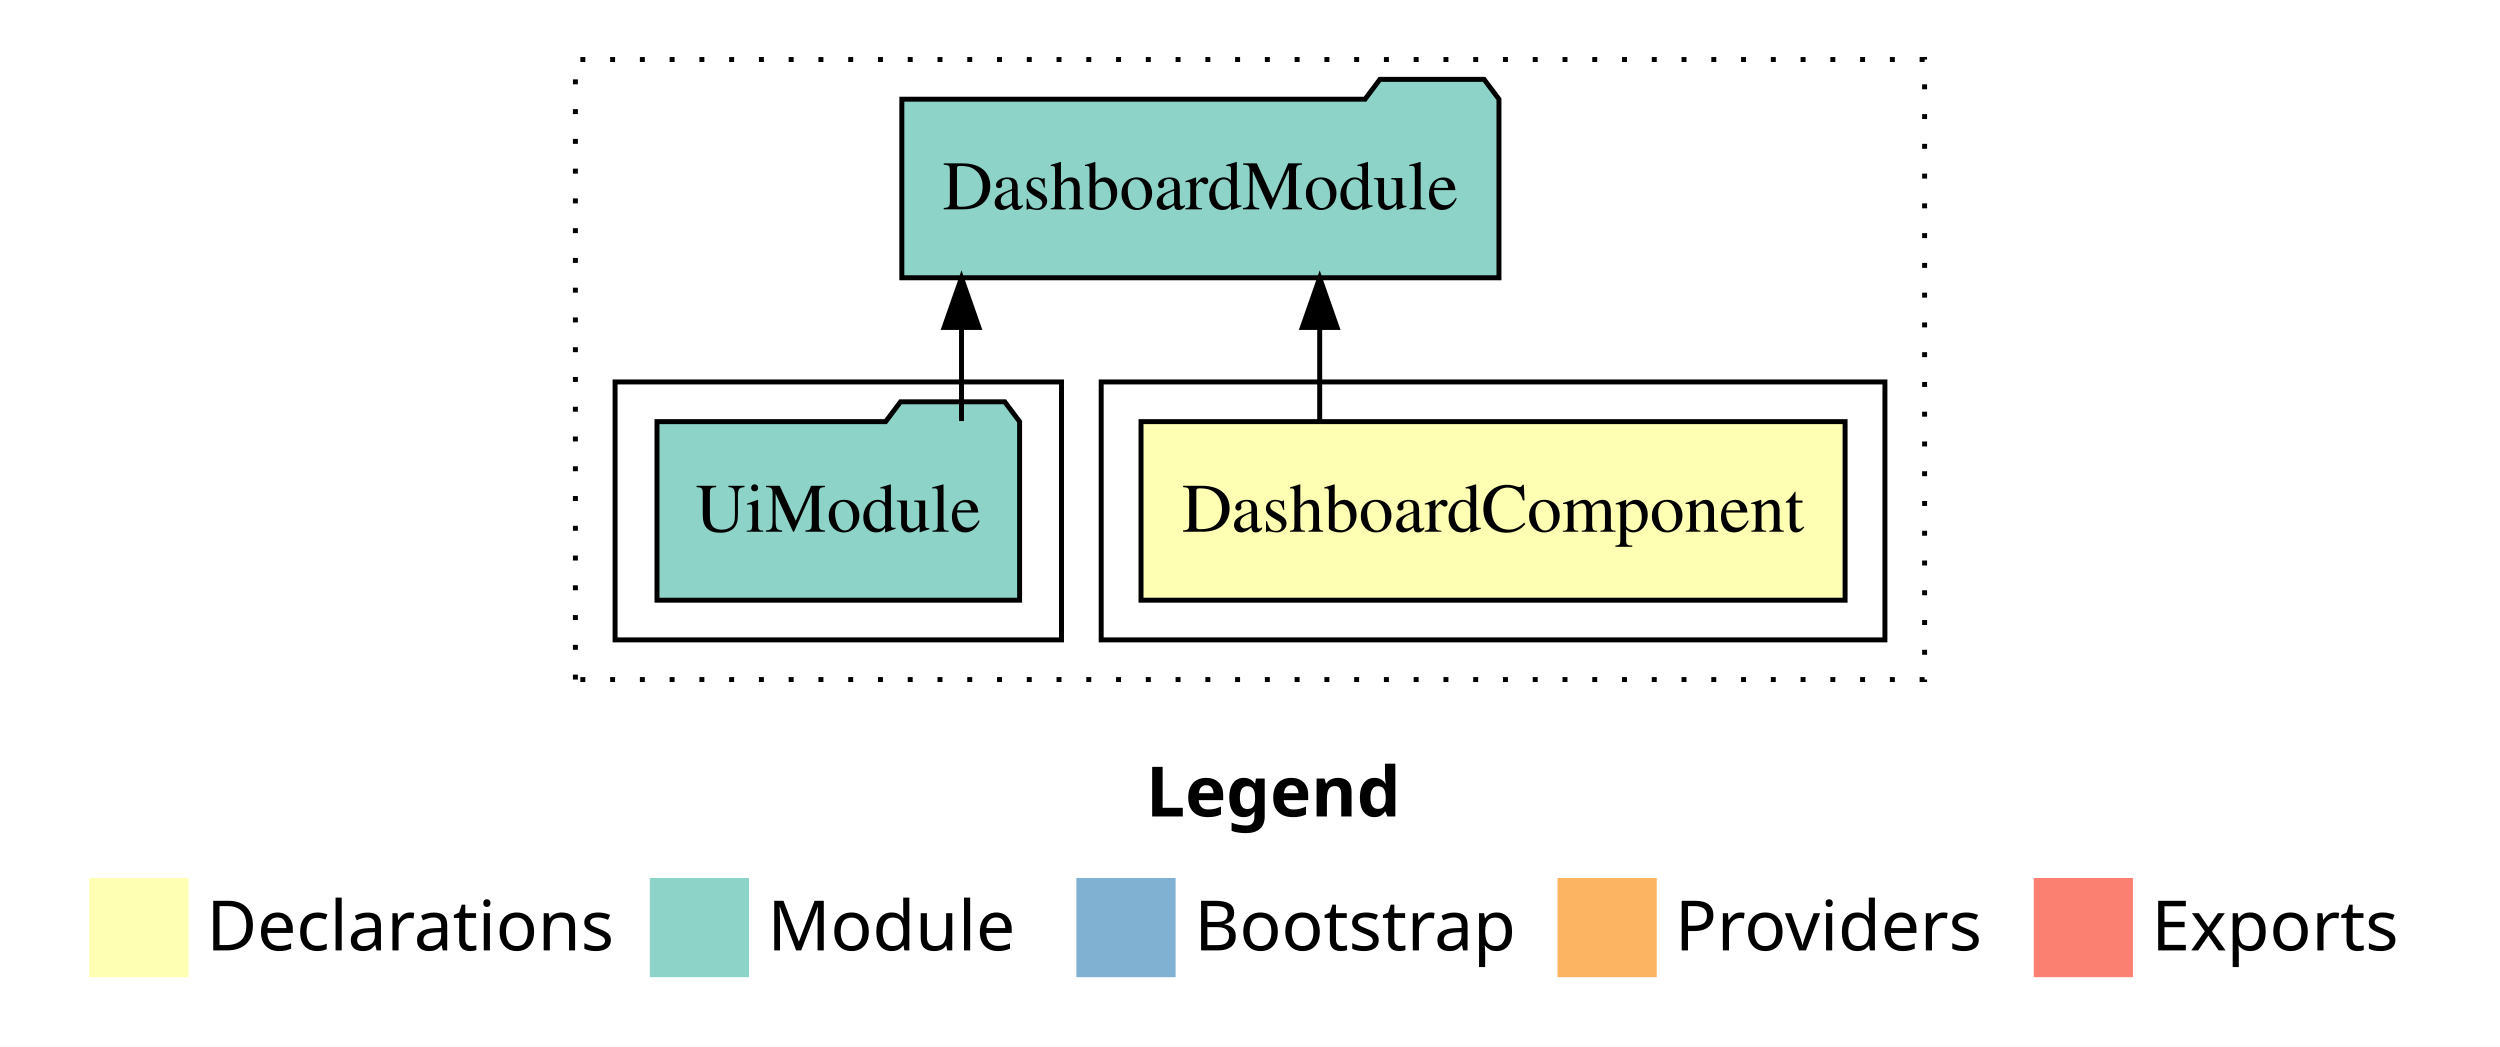
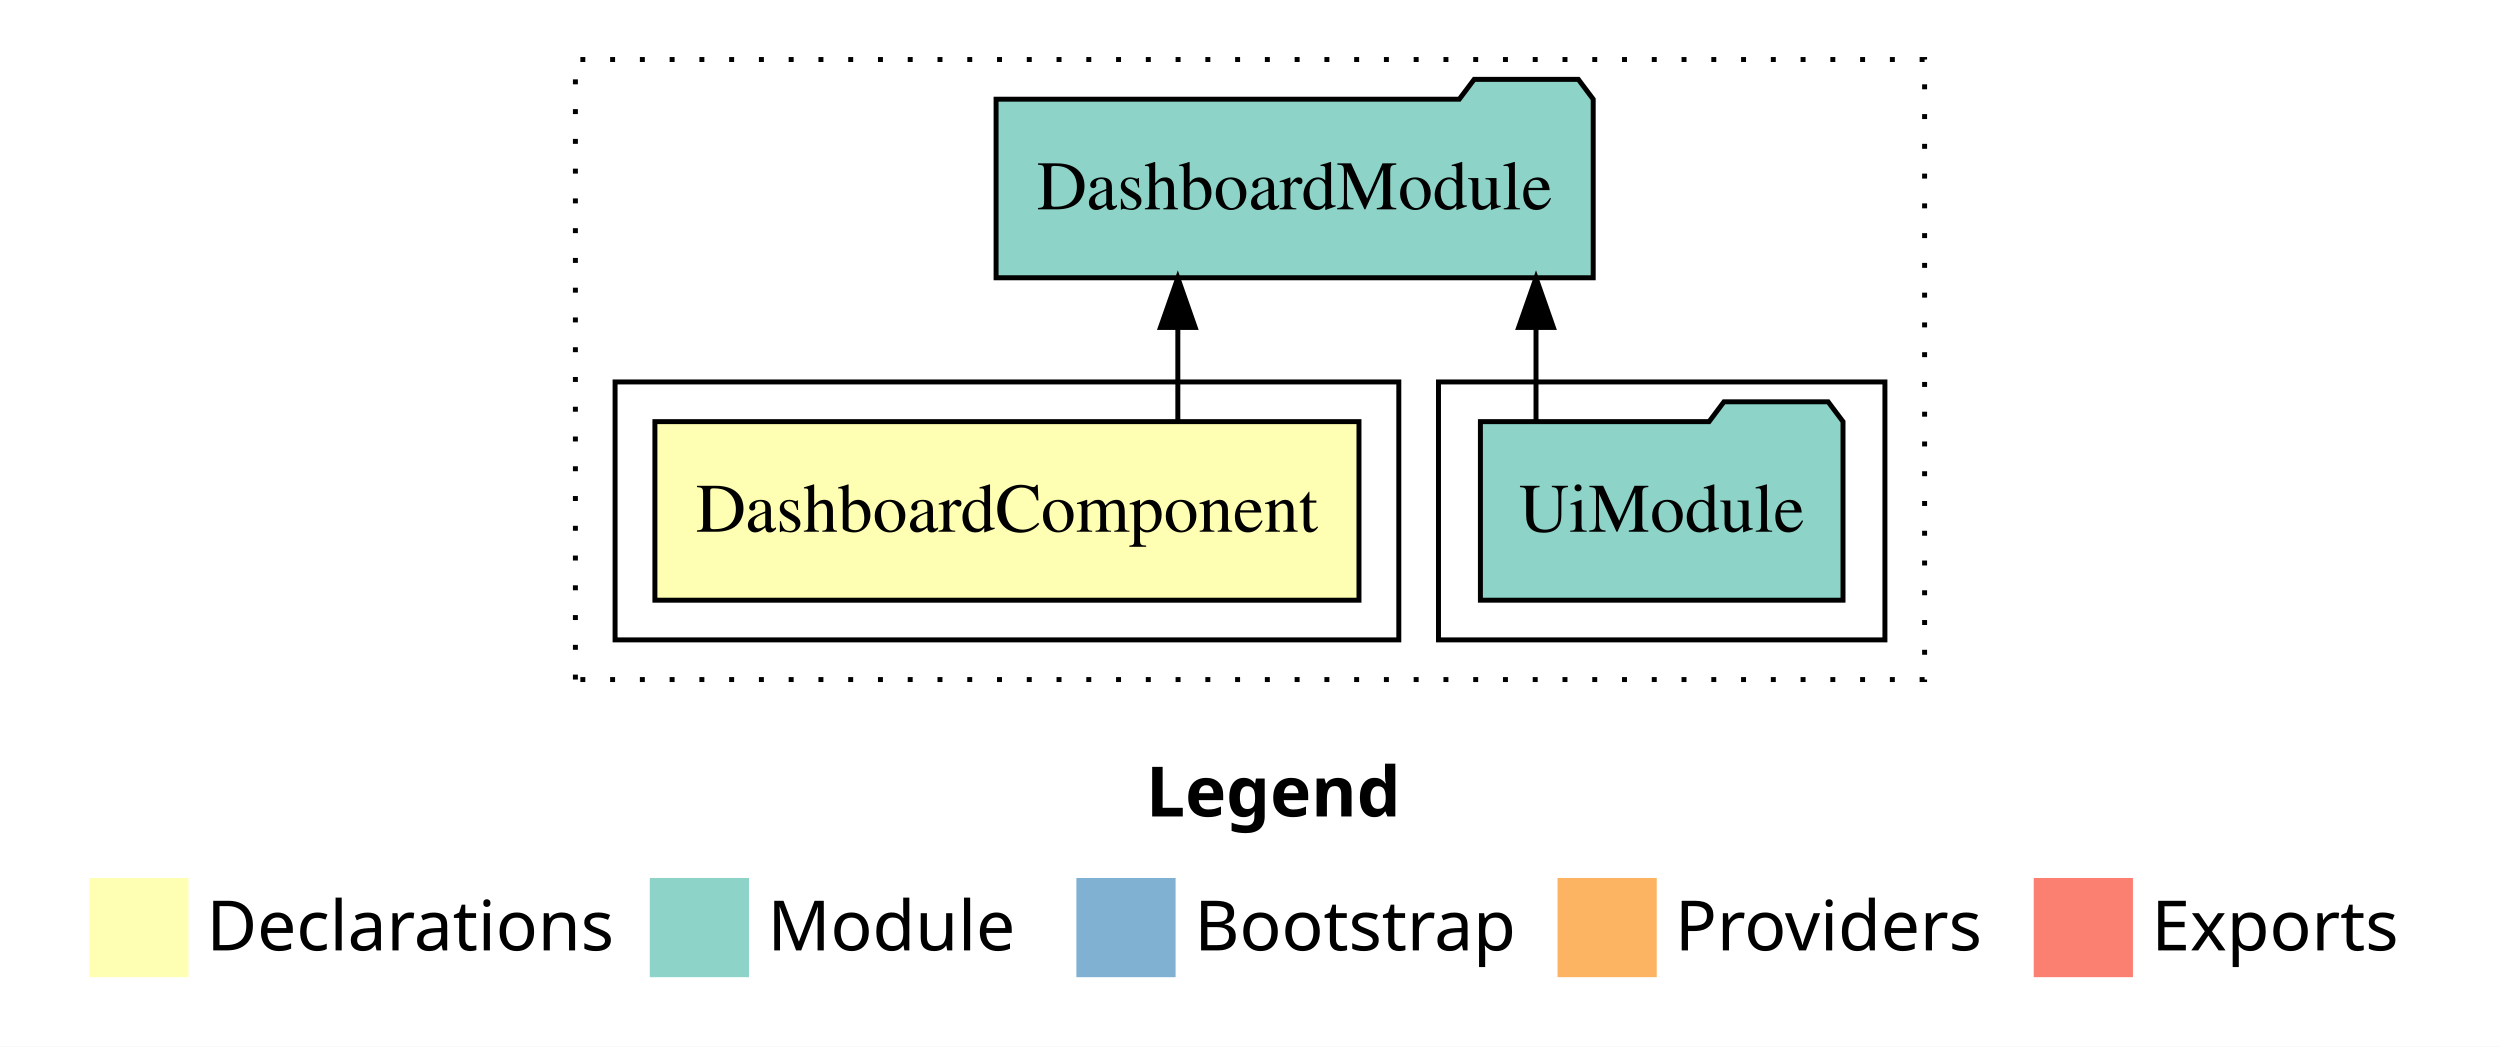
<svg xmlns="http://www.w3.org/2000/svg" width="504pt" height="211pt" viewBox="0.00 0.00 504.00 211.00">
  <g id="graph0" class="graph" transform="scale(1 1) rotate(0) translate(4 207)">
    <polygon fill="white" stroke="transparent" points="-4,4 -4,-207 500,-207 500,4 -4,4" />
    <text text-anchor="start" x="227.01" y="-42.4" font-family="sans-serif" font-weight="bold" font-size="14.00">Legend</text>
    <polygon fill="#ffffb3" stroke="transparent" points="14,-10 14,-30 34,-30 34,-10 14,-10" />
    <text text-anchor="start" x="37.63" y="-15.4" font-family="sans-serif" font-size="14.00">  Declarations</text>
    <polygon fill="#8dd3c7" stroke="transparent" points="127,-10 127,-30 147,-30 147,-10 127,-10" />
    <text text-anchor="start" x="150.73" y="-15.4" font-family="sans-serif" font-size="14.00">  Module</text>
    <polygon fill="#80b1d3" stroke="transparent" points="213,-10 213,-30 233,-30 233,-10 213,-10" />
    <text text-anchor="start" x="236.78" y="-15.4" font-family="sans-serif" font-size="14.00">  Bootstrap</text>
    <polygon fill="#fdb462" stroke="transparent" points="310,-10 310,-30 330,-30 330,-10 310,-10" />
    <text text-anchor="start" x="333.67" y="-15.4" font-family="sans-serif" font-size="14.00">  Providers</text>
    <polygon fill="#fb8072" stroke="transparent" points="406,-10 406,-30 426,-30 426,-10 406,-10" />
    <text text-anchor="start" x="429.73" y="-15.4" font-family="sans-serif" font-size="14.00">  Exports</text>
    <g id="clust1" class="cluster">
      <polygon fill="none" stroke="black" stroke-dasharray="1,5" points="112,-70 112,-195 384,-195 384,-70 112,-70" />
    </g>
+     <g id="clust4" class="cluster">
+       <polygon fill="none" stroke="black" points="286,-78 286,-130 376,-130 376,-78 286,-78" />
+     </g>
    <g id="clust2" class="cluster">
-       <polygon fill="none" stroke="black" points="218,-78 218,-130 376,-130 376,-78 218,-78" />
-     </g>
-     <g id="clust4" class="cluster">
-       <polygon fill="none" stroke="black" points="120,-78 120,-130 210,-130 210,-78 120,-78" />
+       <polygon fill="none" stroke="black" points="120,-78 120,-130 278,-130 278,-78 120,-78" />
    </g>
    <g id="node1" class="node">
-       <polygon fill="#ffffb3" stroke="black" points="367.97,-122 226.03,-122 226.03,-86 367.97,-86 367.97,-122" />
-       <text text-anchor="middle" x="297" y="-99.8" font-family="Times,serif" font-size="14.00">DashboardComponent</text>
+       <polygon fill="#ffffb3" stroke="black" points="269.97,-122 128.03,-122 128.03,-86 269.97,-86 269.97,-122" />
+       <text text-anchor="middle" x="199" y="-99.8" font-family="Times,serif" font-size="14.00">DashboardComponent</text>
    </g>
    <g id="node2" class="node">
-       <polygon fill="#8dd3c7" stroke="black" points="298.19,-187 295.19,-191 274.19,-191 271.19,-187 177.81,-187 177.81,-151 298.19,-151 298.19,-187" />
-       <text text-anchor="middle" x="238" y="-164.8" font-family="Times,serif" font-size="14.00">DashboardModule</text>
+       <polygon fill="#8dd3c7" stroke="black" points="317.19,-187 314.19,-191 293.19,-191 290.19,-187 196.81,-187 196.81,-151 317.19,-151 317.19,-187" />
+       <text text-anchor="middle" x="257" y="-164.8" font-family="Times,serif" font-size="14.00">DashboardModule</text>
    </g>
    <g id="edge1" class="edge">
-       <path fill="none" stroke="black" d="M262.05,-122.11C262.05,-122.11 262.05,-140.99 262.05,-140.99" />
-       <polygon fill="black" stroke="black" points="258.55,-140.99 262.05,-150.99 265.55,-140.99 258.55,-140.99" />
+       <path fill="none" stroke="black" d="M233.45,-122.11C233.45,-122.11 233.45,-140.99 233.45,-140.99" />
+       <polygon fill="black" stroke="black" points="229.95,-140.99 233.45,-150.99 236.95,-140.99 229.95,-140.99" />
    </g>
    <g id="node3" class="node">
-       <polygon fill="#8dd3c7" stroke="black" points="201.55,-122 198.55,-126 177.55,-126 174.55,-122 128.45,-122 128.45,-86 201.55,-86 201.55,-122" />
-       <text text-anchor="middle" x="165" y="-99.8" font-family="Times,serif" font-size="14.00">UiModule</text>
+       <polygon fill="#8dd3c7" stroke="black" points="367.55,-122 364.55,-126 343.55,-126 340.55,-122 294.45,-122 294.45,-86 367.55,-86 367.55,-122" />
+       <text text-anchor="middle" x="331" y="-99.8" font-family="Times,serif" font-size="14.00">UiModule</text>
    </g>
    <g id="edge2" class="edge">
-       <path fill="none" stroke="black" d="M189.84,-122.11C189.84,-122.11 189.84,-140.99 189.84,-140.99" />
-       <polygon fill="black" stroke="black" points="186.34,-140.99 189.84,-150.99 193.34,-140.99 186.34,-140.99" />
+       <path fill="none" stroke="black" d="M305.66,-122.11C305.66,-122.11 305.66,-140.99 305.66,-140.99" />
+       <polygon fill="black" stroke="black" points="302.16,-140.99 305.66,-150.99 309.16,-140.99 302.16,-140.99" />
    </g>
  </g>
</svg>
